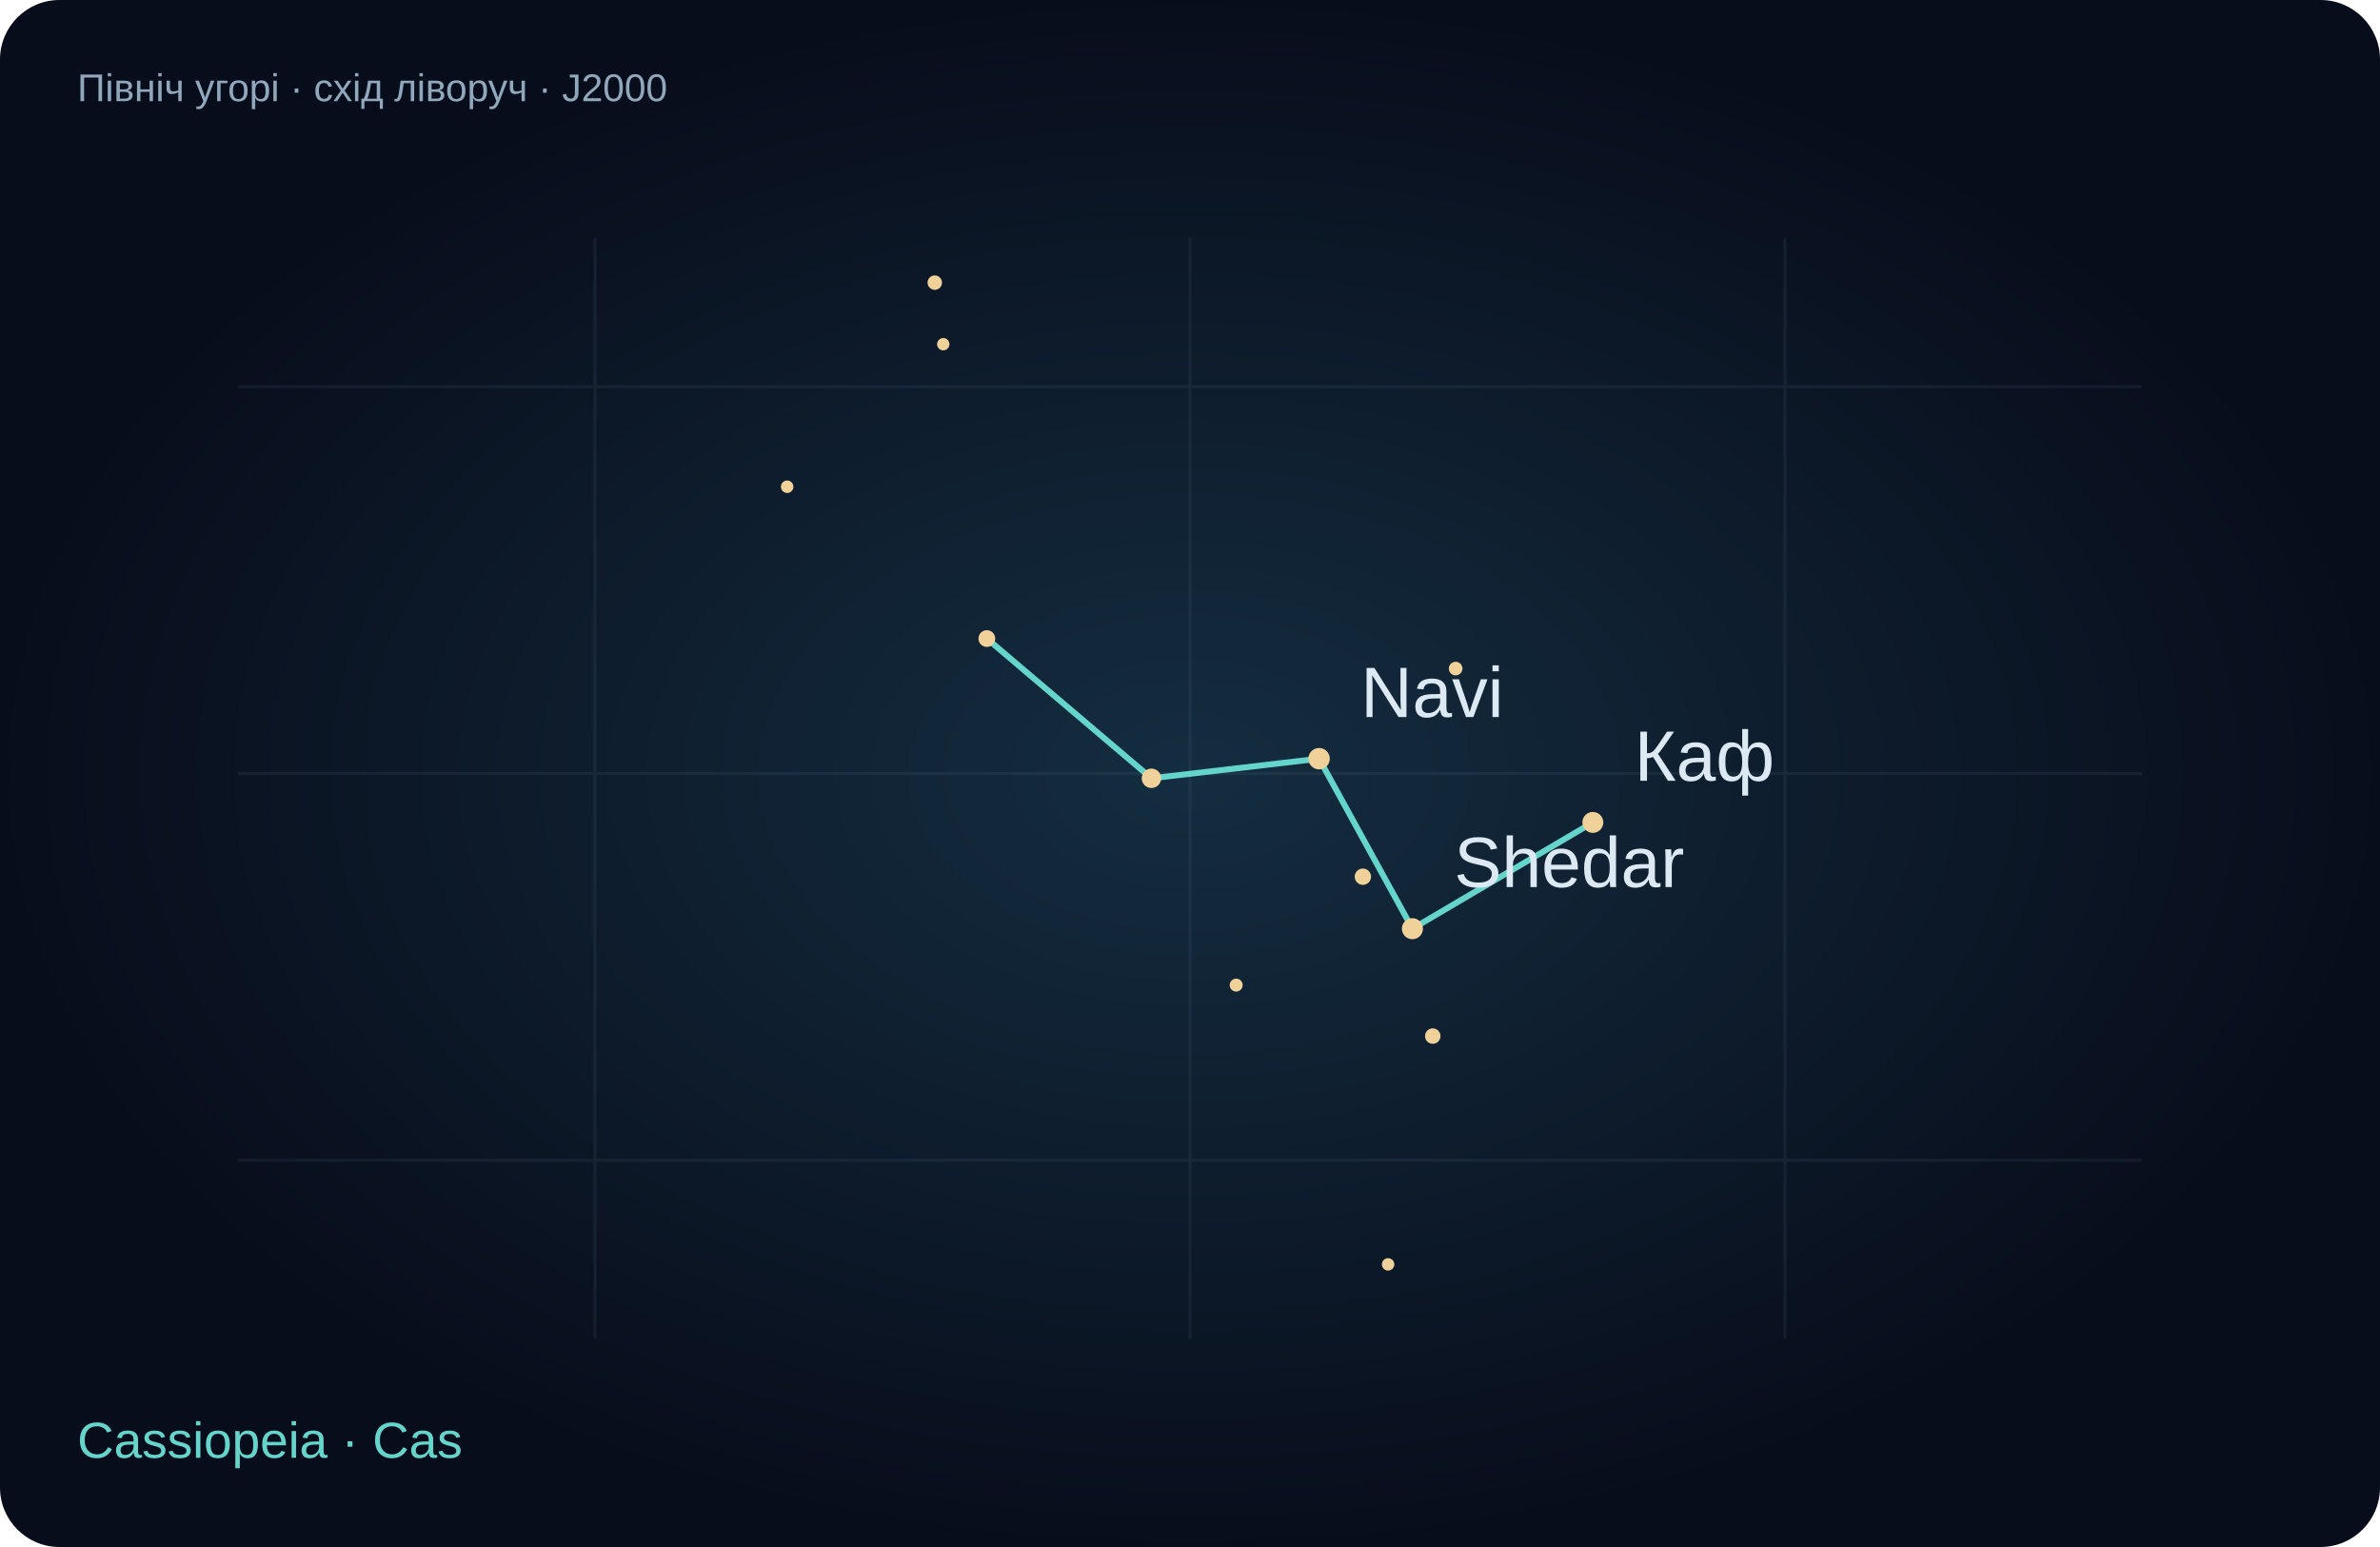
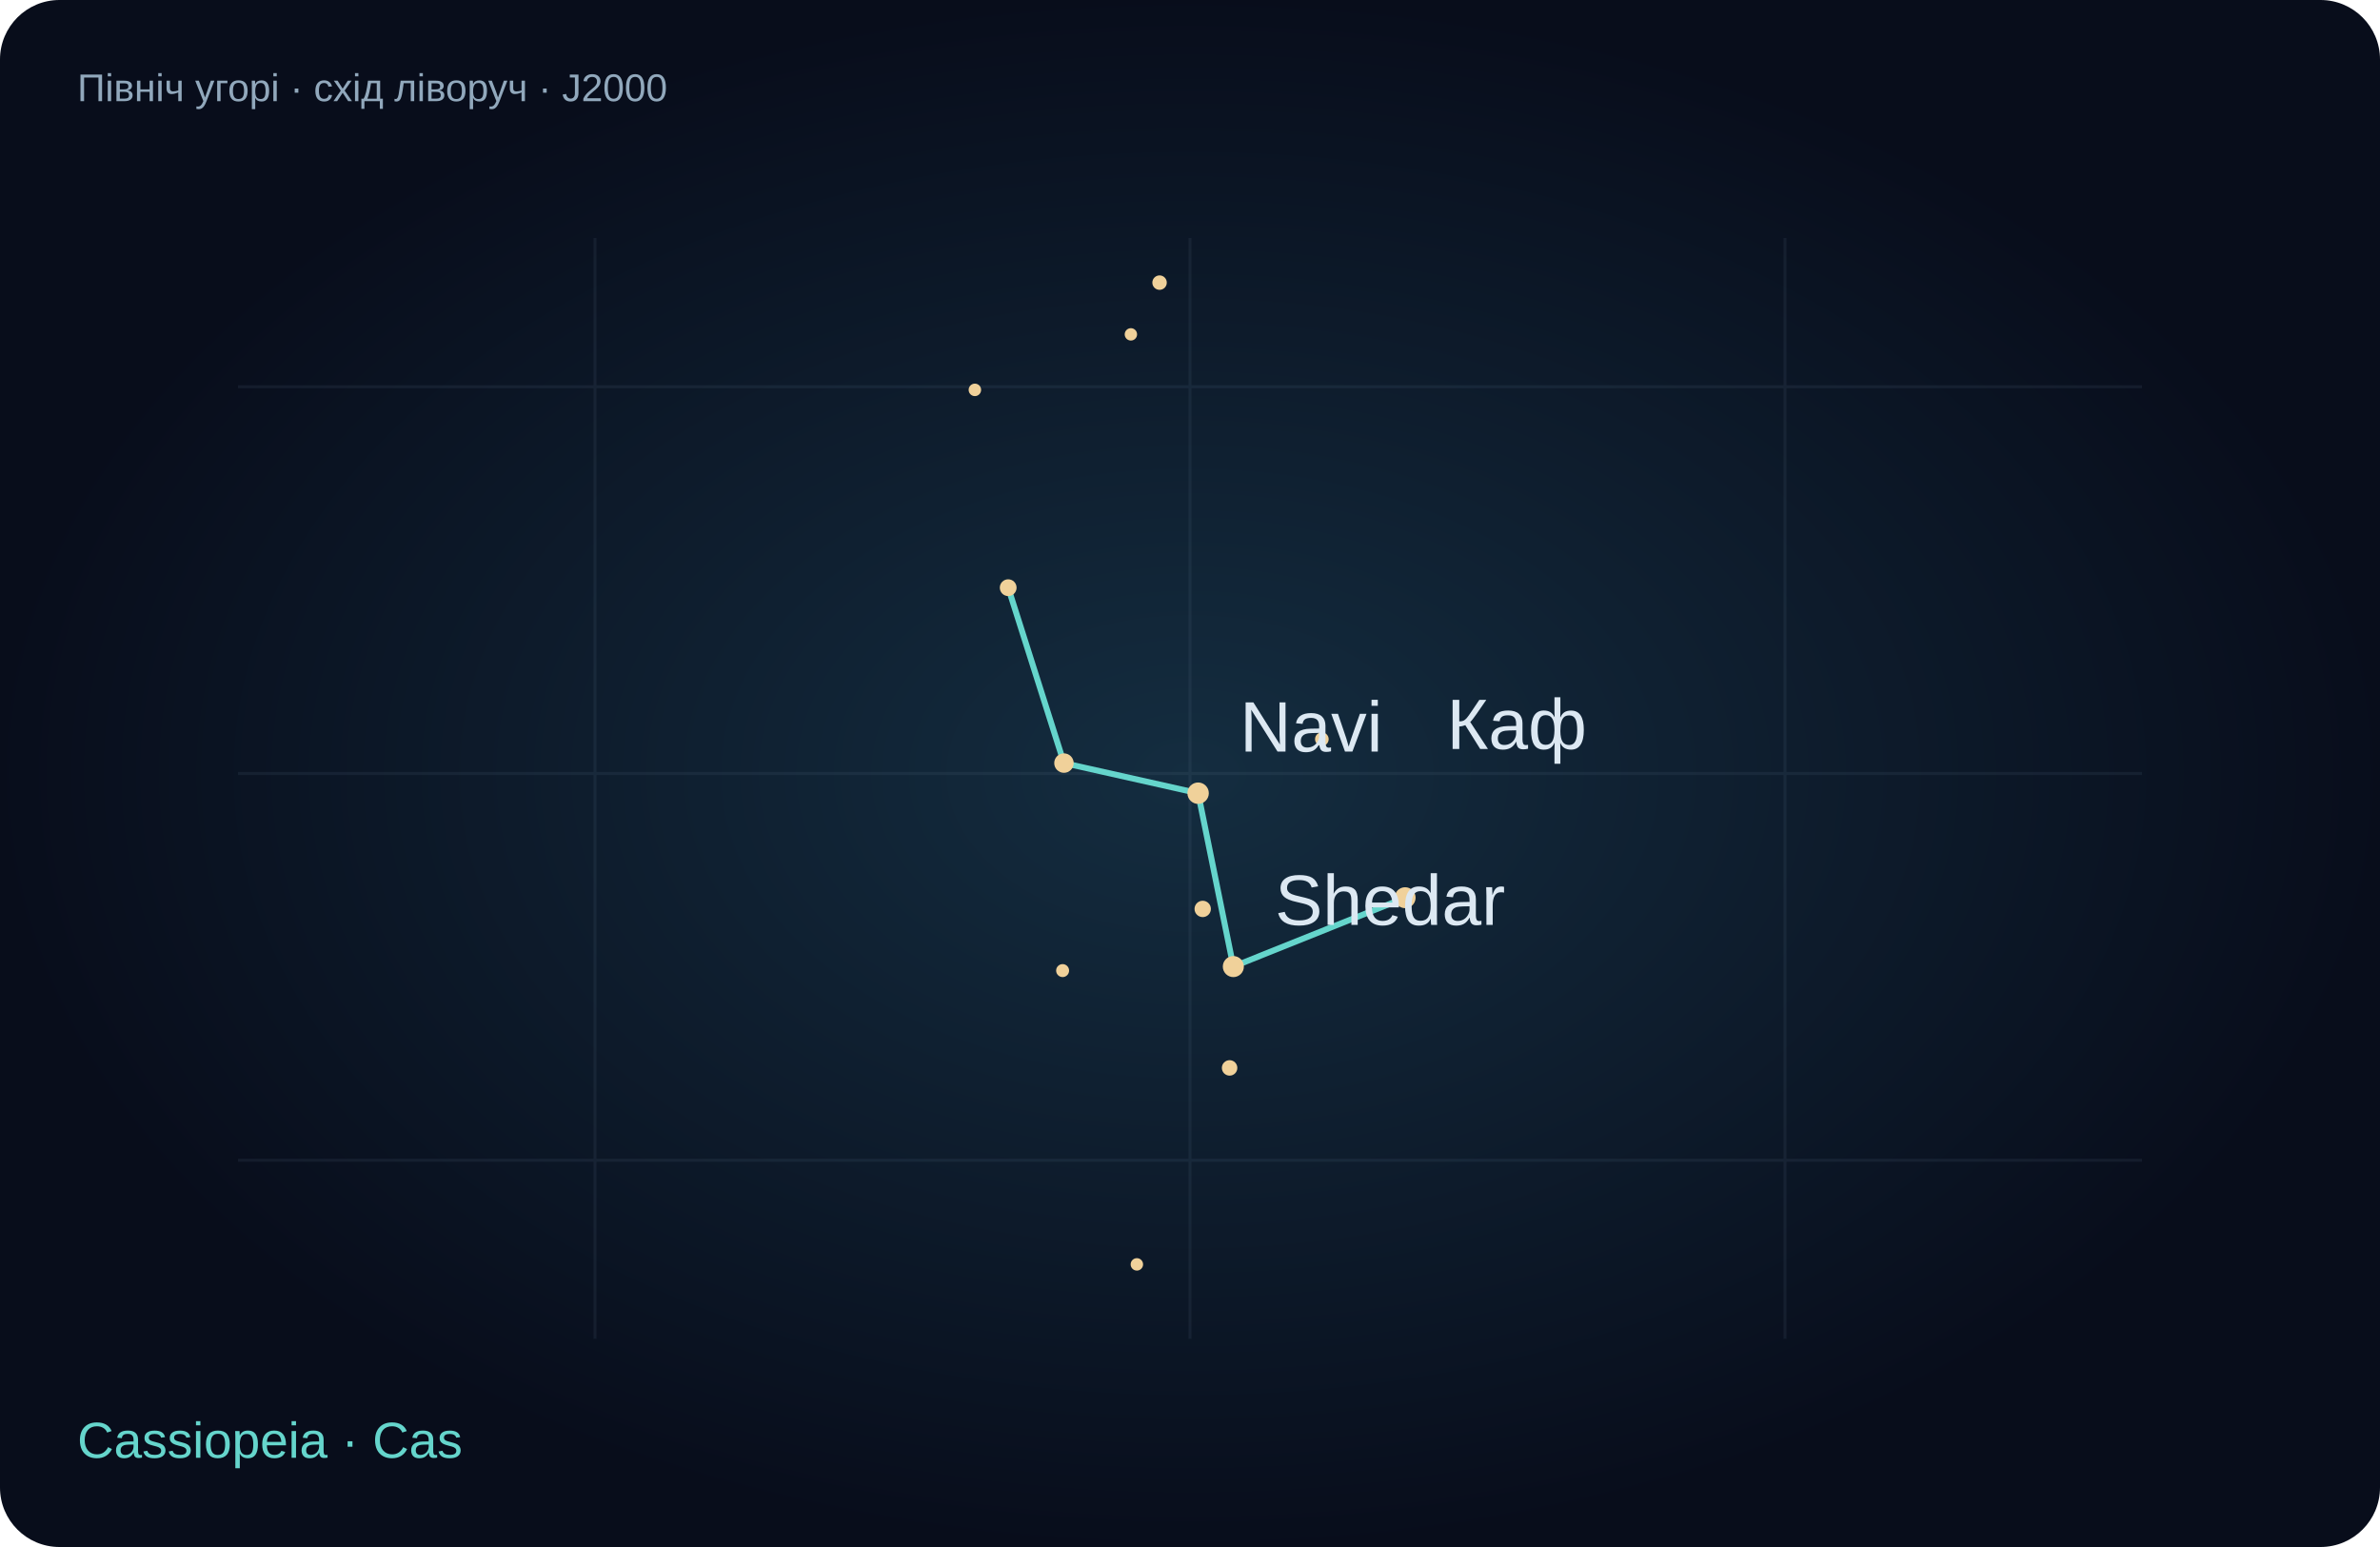
<svg xmlns="http://www.w3.org/2000/svg" width="800" height="520" viewBox="0 0 800 520" role="img" aria-label="Схема сузір’я Кассіопея">
  <defs>
    <radialGradient id="bg">
      <stop stop-color="#142d40" />
      <stop offset="1" stop-color="#080d1b" />
    </radialGradient>
  </defs>
  <rect width="800" height="520" rx="20" fill="url(#bg)" />
  <g stroke="#67839c" stroke-opacity=".12">
    <path d="M80 130H720M80 260H720M80 390H720M200 80V450M400 80V450M600 80V450" />
  </g>
  <g fill="none" stroke="#65d5cc" stroke-width="2" stroke-linejoin="round">
-     <path d="M331.71,214.64 L387.04,261.61 L443.39,255.02 L474.76,312.17 L535.41,276.44" />
+     <path d="M338.89,197.54 L357.63,256.50 L402.73,266.62 L414.57,324.90 L472.31,301.75" />
  </g>
  <g fill="#f0d19a">
-     <circle cx="535.41" cy="276.44" r="3.52" />
-     <circle cx="489.29" cy="224.73" r="2.29" />
-     <circle cx="481.60" cy="348.26" r="2.60" />
-     <circle cx="474.76" cy="312.17" r="3.54" />
-     <circle cx="466.59" cy="425.00" r="2.09" />
-     <circle cx="458.11" cy="294.69" r="2.75" />
-     <circle cx="443.39" cy="255.02" r="3.60" />
-     <circle cx="415.52" cy="331.13" r="2.18" />
-     <circle cx="387.04" cy="261.61" r="3.27" />
-     <circle cx="331.71" cy="214.64" r="2.82" />
-     <circle cx="317.07" cy="115.70" r="2.08" />
-     <circle cx="314.21" cy="95.00" r="2.43" />
-     <circle cx="264.59" cy="163.61" r="2.10" />
+     <circle cx="472.31" cy="301.75" r="3.52" />
+     <circle cx="444.32" cy="248.46" r="2.29" />
+     <circle cx="413.31" cy="358.96" r="2.60" />
+     <circle cx="414.57" cy="324.90" r="3.54" />
+     <circle cx="382.14" cy="425.00" r="2.09" />
+     <circle cx="404.27" cy="305.52" r="2.75" />
+     <circle cx="402.73" cy="266.62" r="3.60" />
+     <circle cx="357.18" cy="326.25" r="2.18" />
+     <circle cx="357.63" cy="256.50" r="3.27" />
+     <circle cx="338.89" cy="197.54" r="2.82" />
+     <circle cx="380.13" cy="112.39" r="2.08" />
+     <circle cx="389.77" cy="95.00" r="2.43" />
+     <circle cx="327.69" cy="131.05" r="2.10" />
  </g>
  <g fill="#dce8f2" font-family="Arial,sans-serif" font-size="24">
-     <text x="457.39" y="241.02">Navi</text>
-     <text x="488.76" y="298.17">Shedar</text>
-     <text x="549.41" y="262.44">Каф</text>
+     <text x="416.73" y="252.62">Navi</text>
+     <text x="428.57" y="310.90">Shedar</text>
+     <text x="486.31" y="251.75">Каф</text>
  </g>
  <text x="26" y="34" fill="#91a8bc" font-family="Arial,sans-serif" font-size="13">Північ угорі · схід ліворуч · J2000</text>
  <text x="26" y="490" fill="#65d5cc" font-family="Arial,sans-serif" font-size="17">Cassiopeia · Cas</text>
</svg>
